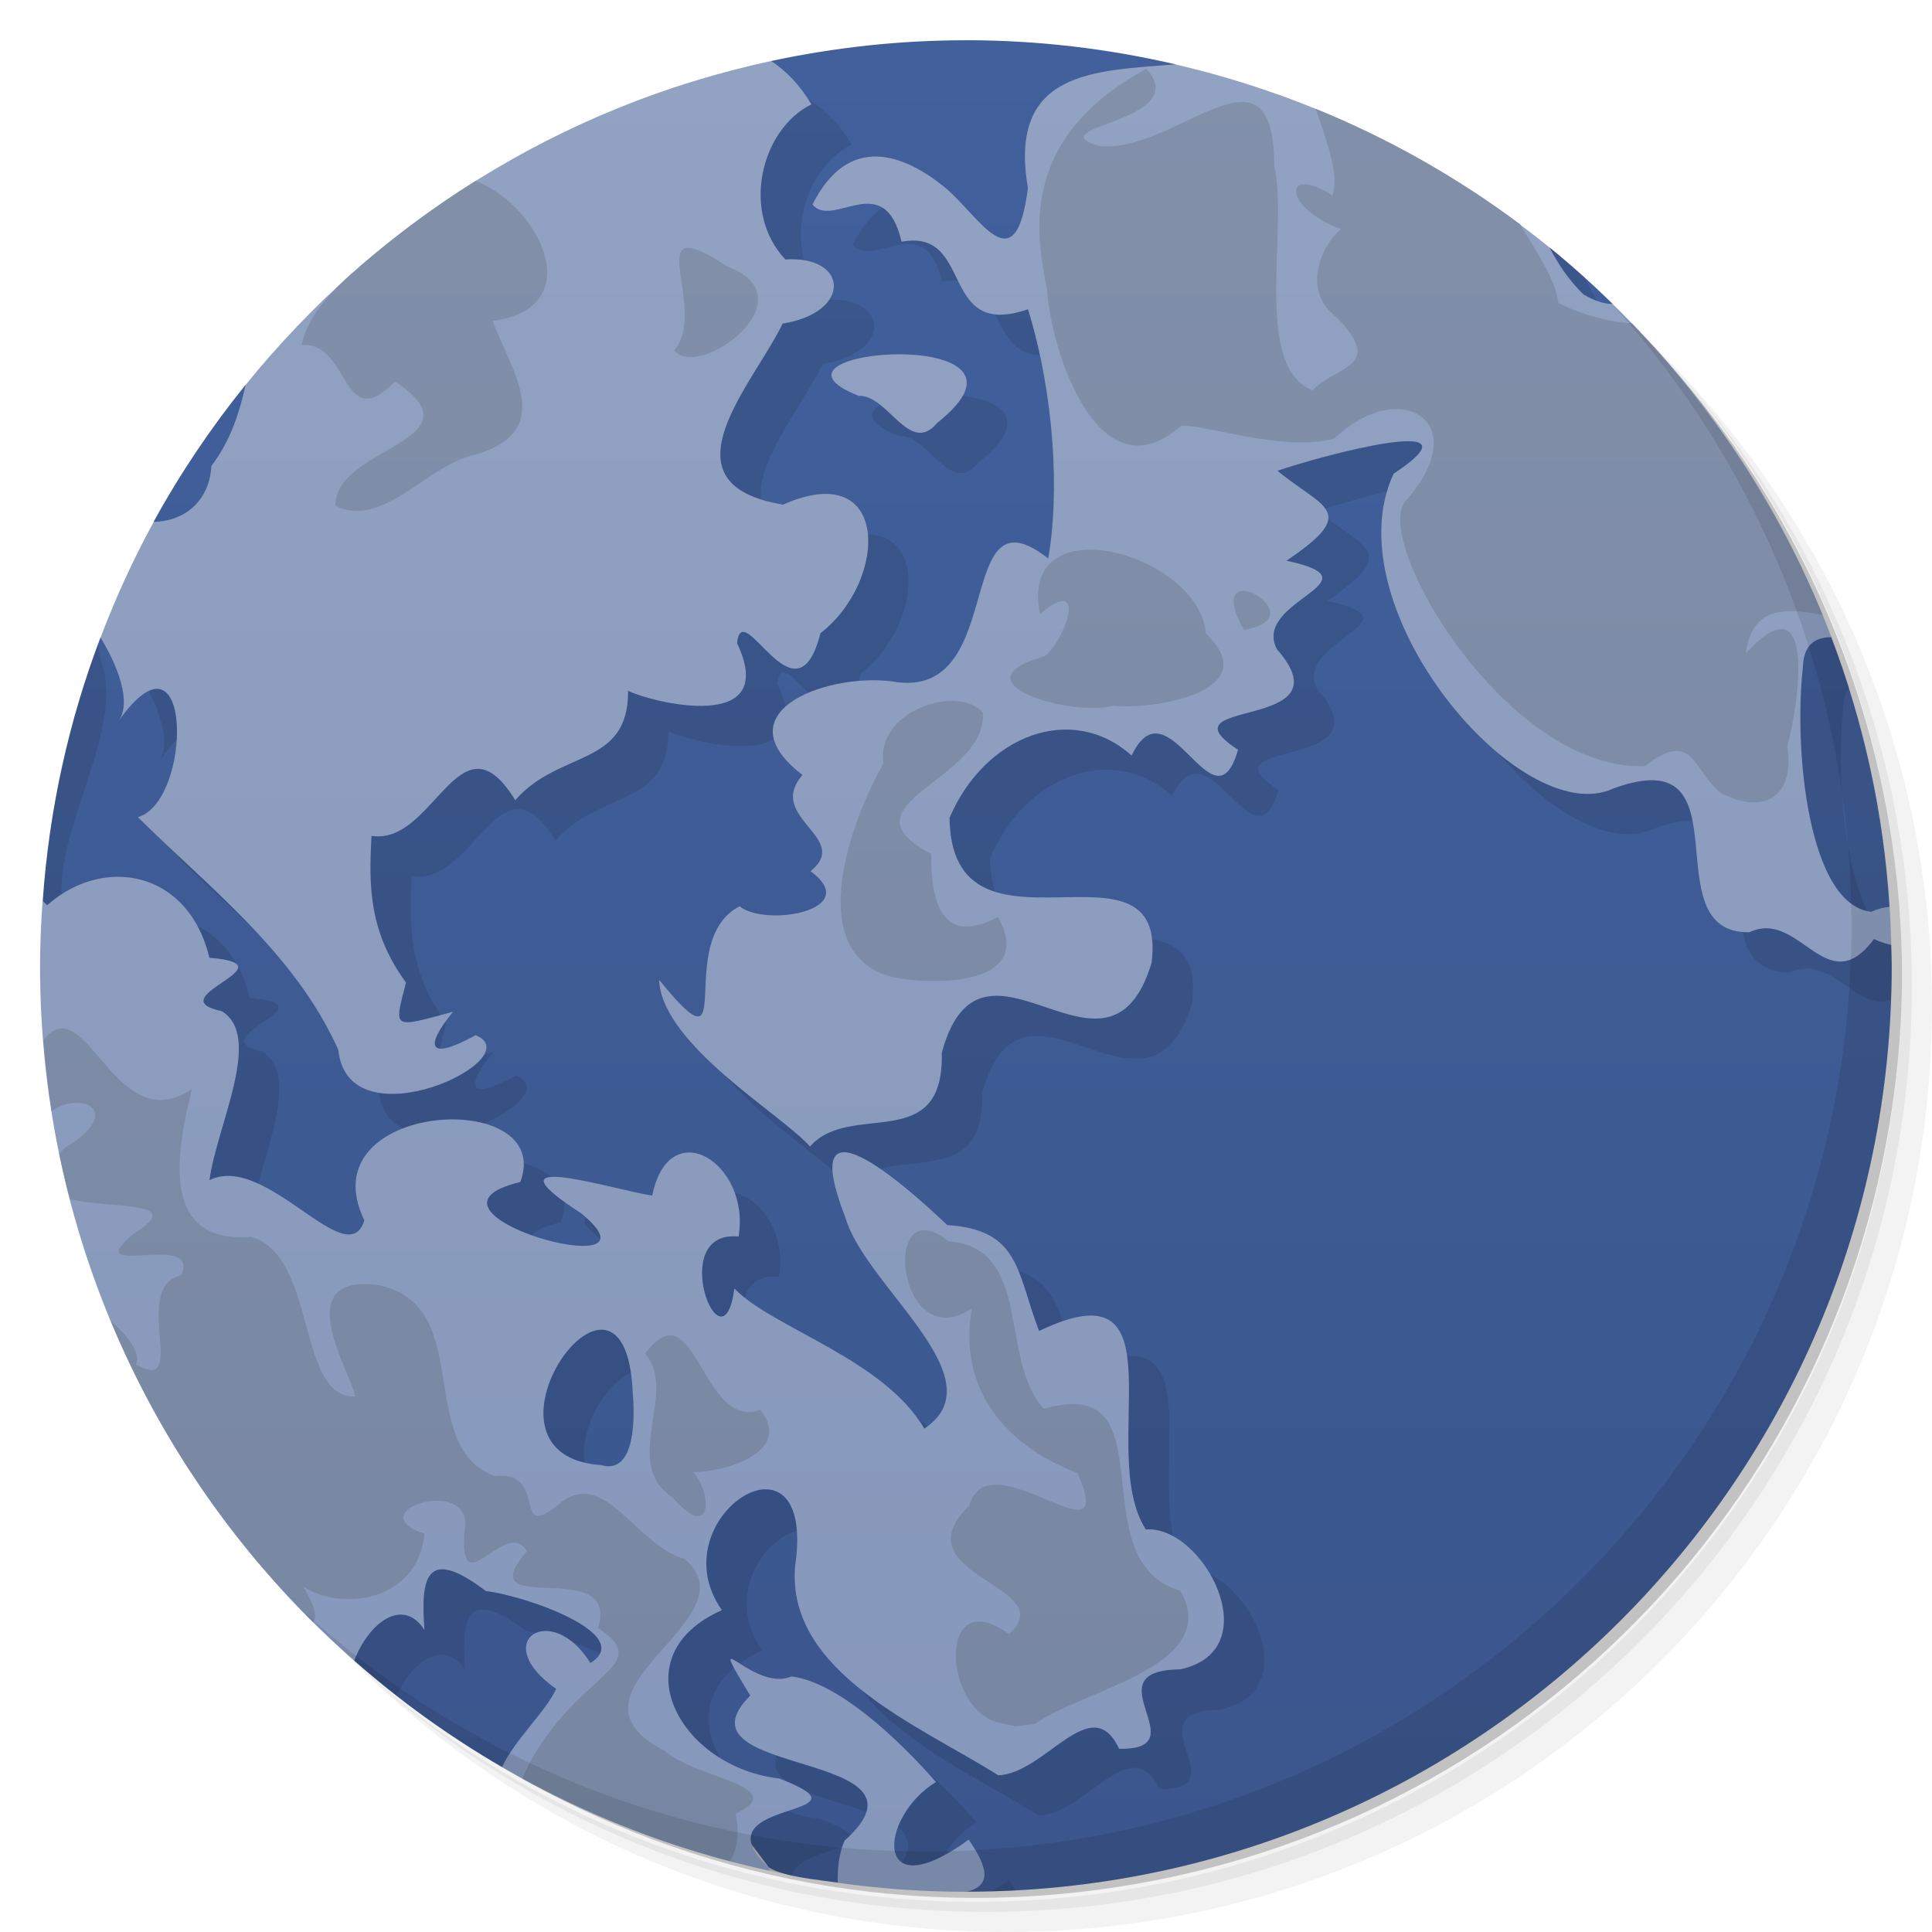
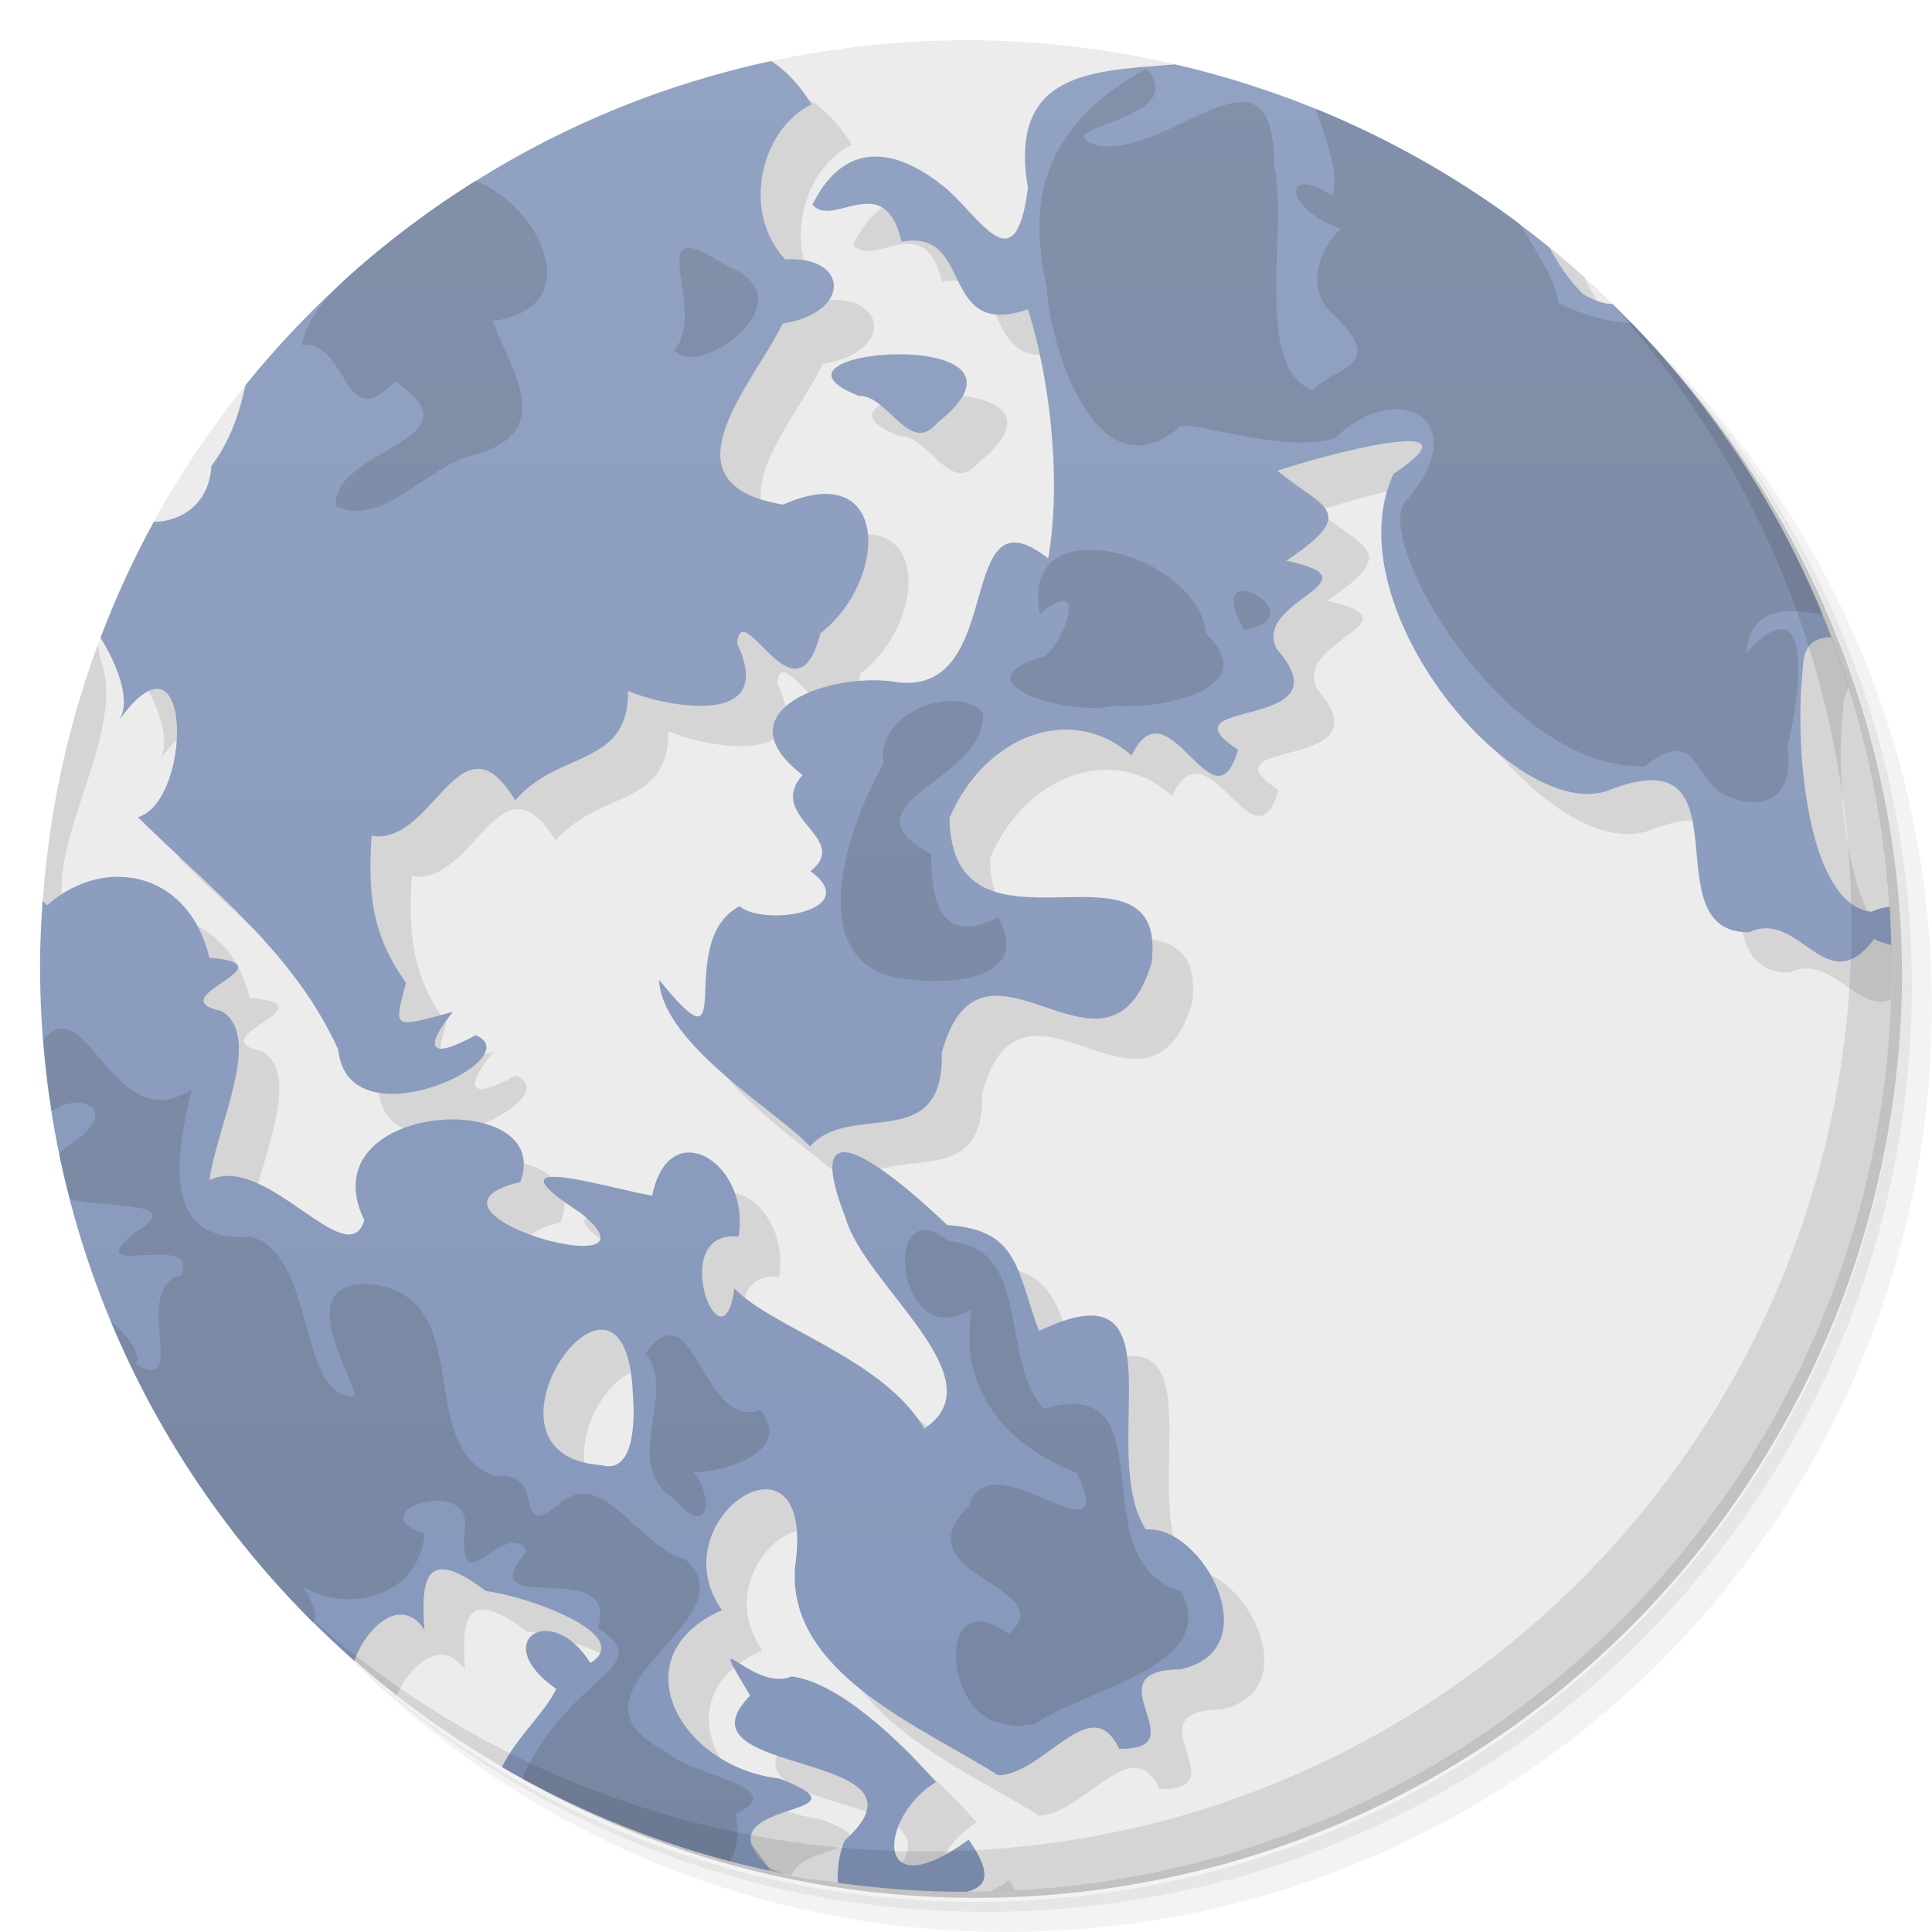
- <svg xmlns="http://www.w3.org/2000/svg" viewBox="0 0 48 48">
-   <defs>
+ <svg xmlns="http://www.w3.org/2000/svg" viewBox="0 0 48 48" version="1.1" id="svg41">
+   <defs id="defs17">
    <linearGradient id="linearGradient3764" x1="1" x2="47" gradientUnits="userSpaceOnUse" gradientTransform="matrix(0,-1,1,0,-1.5e-6,48)">
-       <stop style="stop-color:#3b568d;stop-opacity:1" />
-       <stop offset="1" style="stop-color:#41609c;stop-opacity:1" />
+       <stop style="stop-color:#3b568d;stop-opacity:1" id="stop2" />
+       <stop offset="1" style="stop-color:#41609c;stop-opacity:1" id="stop4" />
    </linearGradient>
    <linearGradient id="linearGradient4247" y1="47" x2="0" y2="1" gradientUnits="userSpaceOnUse">
-       <stop style="stop-color:#8597bb;stop-opacity:1" />
-       <stop offset="1" style="stop-color:#92a2c2;stop-opacity:1" />
+       <stop style="stop-color:#8597bb;stop-opacity:1" id="stop7" />
+       <stop offset="1" style="stop-color:#92a2c2;stop-opacity:1" id="stop9" />
    </linearGradient>
    <linearGradient id="linearGradient4255" y1="47" x2="0" y2="1" gradientUnits="userSpaceOnUse">
-       <stop style="stop-color:#7786a2;stop-opacity:1" />
-       <stop offset="1" style="stop-color:#8290aa;stop-opacity:1" />
+       <stop style="stop-color:#7786a2;stop-opacity:1" id="stop12" />
+       <stop offset="1" style="stop-color:#8290aa;stop-opacity:1" id="stop14" />
    </linearGradient>
  </defs>
-   <g>
-     <path d="m 36.31 5 c 5.859 4.062 9.688 10.831 9.688 18.5 c 0 12.426 -10.07 22.5 -22.5 22.5 c -7.669 0 -14.438 -3.828 -18.5 -9.688 c 1.037 1.822 2.306 3.499 3.781 4.969 c 4.085 3.712 9.514 5.969 15.469 5.969 c 12.703 0 23 -10.298 23 -23 c 0 -5.954 -2.256 -11.384 -5.969 -15.469 c -1.469 -1.475 -3.147 -2.744 -4.969 -3.781 z m 4.969 3.781 c 3.854 4.113 6.219 9.637 6.219 15.719 c 0 12.703 -10.297 23 -23 23 c -6.081 0 -11.606 -2.364 -15.719 -6.219 c 4.16 4.144 9.883 6.719 16.219 6.719 c 12.703 0 23 -10.298 23 -23 c 0 -6.335 -2.575 -12.06 -6.719 -16.219 z" style="opacity:0.05" />
-     <path d="m 41.28 8.781 c 3.712 4.085 5.969 9.514 5.969 15.469 c 0 12.703 -10.297 23 -23 23 c -5.954 0 -11.384 -2.256 -15.469 -5.969 c 4.113 3.854 9.637 6.219 15.719 6.219 c 12.703 0 23 -10.298 23 -23 c 0 -6.081 -2.364 -11.606 -6.219 -15.719 z" style="opacity:0.1" />
-     <path d="m 31.25 2.375 c 8.615 3.154 14.75 11.417 14.75 21.13 c 0 12.426 -10.07 22.5 -22.5 22.5 c -9.708 0 -17.971 -6.135 -21.12 -14.75 a 23 23 0 0 0 44.875 -7 a 23 23 0 0 0 -16 -21.875 z" style="opacity:0.2" />
+   <g id="g25">
+     <path d="m 36.31 5 c 5.859 4.062 9.688 10.831 9.688 18.5 c 0 12.426 -10.07 22.5 -22.5 22.5 c -7.669 0 -14.438 -3.828 -18.5 -9.688 c 1.037 1.822 2.306 3.499 3.781 4.969 c 4.085 3.712 9.514 5.969 15.469 5.969 c 12.703 0 23 -10.298 23 -23 c 0 -5.954 -2.256 -11.384 -5.969 -15.469 c -1.469 -1.475 -3.147 -2.744 -4.969 -3.781 z m 4.969 3.781 c 3.854 4.113 6.219 9.637 6.219 15.719 c 0 12.703 -10.297 23 -23 23 c -6.081 0 -11.606 -2.364 -15.719 -6.219 c 4.16 4.144 9.883 6.719 16.219 6.719 c 12.703 0 23 -10.298 23 -23 c 0 -6.335 -2.575 -12.06 -6.719 -16.219 z" style="opacity:0.05" id="path19" />
+     <path d="m 41.28 8.781 c 3.712 4.085 5.969 9.514 5.969 15.469 c 0 12.703 -10.297 23 -23 23 c -5.954 0 -11.384 -2.256 -15.469 -5.969 c 4.113 3.854 9.637 6.219 15.719 6.219 c 12.703 0 23 -10.298 23 -23 c 0 -6.081 -2.364 -11.606 -6.219 -15.719 z" style="opacity:0.1" id="path21" />
+     <path d="m 31.25 2.375 c 8.615 3.154 14.75 11.417 14.75 21.13 c 0 12.426 -10.07 22.5 -22.5 22.5 c -9.708 0 -17.971 -6.135 -21.12 -14.75 a 23 23 0 0 0 44.875 -7 a 23 23 0 0 0 -16 -21.875 z" style="opacity:0.2" id="path23" />
  </g>
-   <g>
-     <path d="m 24 1 c -1.662 0 -3.281 0.181 -4.844 0.516 -5.171 13.216 -10.115 13.493 -16.662 14.328 -0.779 2.053 -1.272 4.247 -1.432 6.533 c 3.615 9.799 12.368 16.333 18.04 24.02 0.424 0.251 1.238 0.301 1.711 0.377 c 0.988 -0.636 1.389 -0.214 3.209 0.225 12.692 -0.013 22.977 -10.305 22.977 -23 0 -0.176 -0.01 -0.349 -0.014 -0.523 -10.336 -12.446 -14.57 -16.761 -17.785 -21.879 -1.672 -0.387 -3.411 -0.598 -5.201 -0.598 m 22.986 22.477 c -0.007 -0.313 -0.018 -0.624 -0.037 -0.934 0.019 0.309 0.03 0.621 0.037 0.934 z m -8.484 -17.326 c -0.429 2.072 0.179 2.078 1.568 1.402 -0.502 -0.49 -1.024 -0.959 -1.568 -1.402 m -32.406 3.418 c -0.855 1.06 -1.621 2.196 -2.28 3.398 0.893 1.671 3.291 -3.218 2.28 -3.398 m 39.4 6.26 c -6.763 -0.711 -0.095 8.569 1.449 6.703 -0.148 -2.348 -0.649 -4.599 -1.449 -6.703 m -36.695 25.432 c 1.131 0.996 2.36 1.882 3.672 2.643 c 14.05 -13.864 -4.623 -14.749 -3.672 -2.643" style="fill:url(#linearGradient3764);fill-opacity:1" />
-     <path d="m 18.1 1.98 c -0.353 0.004 -0.716 0.048 -1.082 0.104 c -1.492 0.475 -2.915 1.1 -4.258 1.854 c 0.118 0.091 0.299 0.156 0.547 0.18 c -1.74 0.099 -2.476 1.908 -4.174 2.344 c -0.464 0.394 -0.915 0.802 -1.346 1.23 c -0.659 1.523 -0.391 3.373 -1.535 4.887 c -0.093 1.602 -2.01 1.761 -2.633 0.773 c -0.421 0.805 -0.796 1.637 -1.121 2.494 c 0.33 -0.252 2.067 2.188 1.449 3.068 c 1.849 -2.612 1.843 1.992 0.479 2.391 c 1.806 1.784 3.908 3.388 4.979 5.781 c 0.244 2.386 4.826 0.206 3.41 -0.365 c -1.187 0.655 -1.272 0.29 -0.559 -0.582 c -1.538 0.417 -1.462 0.435 -1.17 -0.725 c -0.901 -1.241 -0.932 -2.345 -0.855 -3.646 c 1.553 0.253 2.188 -3.143 3.57 -0.885 c 1.094 -1.26 2.821 -0.817 2.803 -2.719 c 0.555 0.28 3.794 1.103 2.707 -1.184 c 0.135 -1.226 1.466 2.143 2.072 -0.244 c 1.7 -1.325 1.733 -4.377 -0.928 -3.197 c -3.103 -0.512 -0.738 -2.991 -0.01 -4.498 c 1.74 -0.279 1.63 -1.699 0.066 -1.592 c -1.112 -1.188 -0.603 -3.234 0.648 -3.855 c -0.751 -1.258 -1.849 -1.625 -3.061 -1.613 z m 13.641 0.357 c -2.092 0.676 -5.842 -0.427 -5.197 3.332 c -0.312 2.461 -1.214 0.669 -2.086 -0.033 c -0.974 -0.785 -2.362 -1.356 -3.266 0.443 c 0.5 0.622 1.787 -0.918 2.213 0.926 c 1.822 -0.34 0.908 2.446 3.141 1.678 c 0.656 2.119 0.79 4.585 0.502 6.191 c -2.353 -1.848 -1.01 3.379 -3.725 3.078 c -1.637 -0.297 -4.464 0.704 -2.379 2.301 c -0.924 1.068 1.234 1.55 0.201 2.391 c 1.316 0.97 -1.119 1.397 -1.764 0.871 c -1.678 0.873 0.061 4.368 -2 1.826 c 0.063 1.617 3.079 3.367 3.75 4.143 c 0.995 -1.147 3.337 0.221 3.273 -2.33 c 1 -3.665 4.12 1.384 5.213 -2.234 c 0.432 -3.459 -4.97 0.322 -5.02 -3.602 c 0.872 -2.047 3.038 -2.88 4.523 -1.547 c 0.913 -1.912 2.042 1.962 2.645 -0.145 c -2.02 -1.315 2.79 -0.419 0.965 -2.498 c -0.634 -1.219 2.63 -1.686 0.238 -2.199 c 1.852 -1.243 0.89 -1.306 -0.223 -2.234 c 1.053 -0.366 5.244 -1.492 2.883 0.076 c -1.543 3.321 3.159 8.89 5.461 7.818 c 3.413 -1.25 0.905 3.607 3.379 3.572 c 1.028 -0.489 1.662 1.01 2.512 0.676 c 0.01 -0.279 0.021 -0.557 0.021 -0.838 c 0 -0.188 -0.009 -0.374 -0.014 -0.561 c -1.132 -0.854 -1.391 -4.051 -1.191 -5.838 c 0.005 -0.24 0.061 -0.406 0.143 -0.527 c -1.01 -3.201 -2.699 -6.099 -4.9 -8.525 c -0.194 -0.01 -0.418 -0.073 -0.699 -0.24 c -0.462 -0.459 -0.749 -0.94 -0.975 -1.422 c -2.201 -1.977 -4.785 -3.534 -7.627 -4.549 z m -8.373 7.463 c -1.252 -0.006 -2.52 0.445 -1.023 1.033 c 0.728 -0.03 1.263 1.503 1.951 0.67 c 1.561 -1.236 0.325 -1.698 -0.928 -1.703 z m -20.922 6.178 c -0.832 2.235 -1.325 4.635 -1.42 7.137 c -0.004 0.492 -0.004 0.984 -0.008 1.477 c 0.18 7.124 3.597 13.439 8.838 17.535 c 0.379 -0.858 1.185 -1.432 1.699 -0.631 c -0.101 -1.321 0.046 -2.089 1.527 -0.967 c 1.02 0.119 3.732 1.09 2.594 1.787 c -0.965 -1.565 -2.546 -0.538 -0.848 0.643 c -0.224 0.483 -0.774 1.01 -1.154 1.59 c 1.87 0.942 3.885 1.636 6 2.039 c 0.201 -0.768 2.75 -0.608 0.693 -1.402 c -2.475 -0.278 -3.994 -3.043 -1.426 -4.182 c -1.615 -2.289 2.37 -4.856 1.818 -1.084 c -0.216 2.64 3.136 3.975 5.05 5.188 c 1.178 -0.053 2.31 -2.132 3 -0.66 c 2.01 0.039 -0.752 -1.948 1.516 -1.973 c 2.227 -0.473 0.569 -3.593 -0.852 -3.475 c -1.252 -1.944 1 -6.689 -2.652 -4.932 c -0.561 -1.458 -0.469 -2.518 -2.281 -2.631 c -1.091 -1.039 -3.781 -3.395 -2.529 -0.182 c 0.493 1.707 3.813 4 1.959 5.238 c -1.024 -1.741 -3.778 -2.5 -4.719 -3.48 c -0.291 2.179 -1.712 -1.475 0.104 -1.291 c 0.303 -1.832 -1.727 -3.086 -2.146 -1.018 c -0.877 -0.124 -4.32 -1.21 -1.771 0.436 c 2.329 1.901 -4.642 -0.024 -1.506 -0.773 c 0.884 -2.366 -5.313 -2.02 -3.875 0.953 c -0.421 1.353 -2.438 -1.694 -3.848 -1 c 0.181 -1.352 1.343 -3.572 0.303 -4.199 c -1.62 -0.345 1.816 -1.151 -0.305 -1.326 c -0.513 -2.15 -2.606 -2.562 -4.03 -1.307 c -1.844 -1.426 0.881 -4.695 0.406 -6.83 c -0.113 -0.334 -0.151 -0.548 -0.143 -0.68 z m 13.518 18.06 c 0.391 0.01 0.719 0.444 0.766 1.598 c 0.043 0.514 0.087 2.02 -0.787 1.766 c -2.616 -0.179 -1.06 -3.391 0.021 -3.363 z m 3.205 8.182 c -0.055 0.013 0.067 0.231 0.477 0.908 c -2.041 2.054 4.893 1.318 2.344 3.605 c -0.023 0.051 -0.034 0.115 -0.053 0.172 c 0.43 0.038 0.863 0.064 1.299 0.078 c -0.087 -0.469 0.312 -1.275 1.025 -1.707 c -0.924 -1.057 -2.436 -2.484 -3.59 -2.623 c -0.641 0.268 -1.396 -0.458 -1.502 -0.434 z m 5.904 4.488 c -0.176 0.128 -0.31 0.192 -0.459 0.279 c 0.202 -0.005 0.405 -0.005 0.605 -0.016 c -0.052 -0.09 -0.072 -0.157 -0.146 -0.264 z" style="fill:#000;opacity:0.1;fill-opacity:1" />
-     <path d="m 19.16 1.516 c -5.238 1.123 -9.813 4.03 -13.06 8.05 -0.152 0.696 -0.374 1.383 -0.848 2.01 c -0.055 0.943 -0.746 1.383 -1.432 1.389 -0.505 0.922 -0.945 1.883 -1.322 2.877 0.436 0.712 0.776 1.605 0.449 2.07 1.849 -2.612 1.843 1.992 0.479 2.391 1.806 1.784 3.908 3.388 4.979 5.781 0.244 2.386 4.826 0.206 3.41 -0.365 -1.187 0.655 -1.272 0.29 -0.559 -0.582 -1.538 0.417 -1.462 0.435 -1.17 -0.725 -0.901 -1.241 -0.932 -2.345 -0.855 -3.646 1.553 0.253 2.188 -3.143 3.57 -0.885 1.094 -1.26 2.821 -0.817 2.803 -2.719 0.555 0.28 3.794 1.103 2.707 -1.184 0.135 -1.226 1.466 2.143 2.072 -0.244 1.7 -1.325 1.733 -4.377 -0.928 -3.197 -3.103 -0.512 -0.738 -2.991 -0.01 -4.498 1.74 -0.279 1.63 -1.699 0.066 -1.592 c -1.112 -1.188 -0.603 -3.234 0.648 -3.855 c -0.287 -0.481 -0.625 -0.829 -1 -1.078 z m 10.04 0.082 c -1.979 0.168 -4.166 0.131 -3.662 3.072 -0.312 2.461 -1.214 0.669 -2.086 -0.033 -0.974 -0.785 -2.362 -1.356 -3.266 0.443 0.5 0.622 1.787 -0.918 2.213 0.926 1.822 -0.34 0.908 2.446 3.141 1.678 0.656 2.119 0.79 4.585 0.502 6.191 -2.353 -1.848 -1.01 3.379 -3.725 3.078 -1.637 -0.297 -4.464 0.704 -2.379 2.301 -0.924 1.068 1.234 1.55 0.201 2.391 1.316 0.97 -1.119 1.397 -1.764 0.871 -1.678 0.873 0.061 4.368 -2 1.826 0.063 1.617 3.079 3.367 3.75 4.143 0.995 -1.147 3.337 0.221 3.273 -2.33 1 -3.665 4.12 1.384 5.213 -2.234 0.432 -3.459 -4.97 0.322 -5.02 -3.602 0.872 -2.047 3.038 -2.88 4.523 -1.547 0.913 -1.912 2.042 1.962 2.645 -0.145 -2.02 -1.315 2.79 -0.419 0.965 -2.498 -0.634 -1.219 2.63 -1.686 0.238 -2.199 1.852 -1.243 0.89 -1.306 -0.223 -2.234 1.053 -0.366 5.244 -1.492 2.883 0.076 -1.543 3.321 3.159 8.89 5.461 7.818 3.413 -1.25 0.905 3.607 3.379 3.572 1.25 -0.595 1.916 1.753 3.098 0.168 0.164 0.081 0.292 0.113 0.422 0.146 -0.007 -0.317 -0.017 -0.632 -0.037 -0.945 -0.138 0.013 -0.287 0.048 -0.455 0.121 -1.564 -0.169 -1.926 -4.02 -1.699 -6.05 c 0.013 -0.602 0.311 -0.763 0.705 -0.773 -1.197 -3.148 -3.064 -5.964 -5.43 -8.275 -0.2 -0.003 -0.436 -0.068 -0.732 -0.244 -0.377 -0.375 -0.629 -0.765 -0.836 -1.158 -2.669 -2.171 -5.836 -3.751 -9.301 -4.553 m -6.838 7.203 c -1.252 -0.006 -2.52 0.445 -1.023 1.033 0.728 -0.03 1.263 1.503 1.951 0.67 1.561 -1.236 0.325 -1.698 -0.928 -1.703 z m -19.422 12.982 c -0.603 -0.002 -1.231 0.234 -1.764 0.705 -0.045 -0.035 -0.076 -0.074 -0.115 -0.111 -0.037 0.537 -0.063 1.077 -0.063 1.623 c 0 6.877 3.02 13.05 7.805 17.26 0.35 -0.929 1.206 -1.605 1.746 -0.764 -0.101 -1.321 0.046 -2.089 1.527 -0.967 1.02 0.119 3.732 1.09 2.594 1.787 -0.965 -1.565 -2.546 -0.538 -0.848 0.643 -0.269 0.579 -1 1.22 -1.348 1.943 2.037 1.182 4.271 2.062 6.643 2.574 -0.007 -0.031 -0.008 -0.045 -0.016 -0.078 -1.865 -1.731 2.852 -1.213 0.264 -2.213 -2.475 -0.278 -3.994 -3.043 -1.426 -4.182 -1.615 -2.289 2.37 -4.856 1.818 -1.084 -0.216 2.64 3.136 3.975 5.05 5.188 1.178 -0.053 2.31 -2.132 3 -0.66 2.01 0.039 -0.752 -1.948 1.516 -1.973 2.227 -0.473 0.569 -3.593 -0.852 -3.475 -1.252 -1.944 1 -6.689 -2.652 -4.932 -0.561 -1.458 -0.469 -2.518 -2.281 -2.631 -1.091 -1.039 -3.781 -3.395 -2.529 -0.182 0.493 1.707 3.813 4 1.959 5.238 -1.024 -1.741 -3.778 -2.5 -4.719 -3.48 -0.291 2.179 -1.712 -1.475 0.104 -1.291 0.303 -1.832 -1.727 -3.086 -2.146 -1.018 -0.877 -0.124 -4.32 -1.21 -1.771 0.436 2.329 1.901 -4.642 -0.024 -1.506 -0.773 0.884 -2.366 -5.313 -2.02 -3.875 0.953 -0.421 1.353 -2.438 -1.694 -3.848 -1 0.181 -1.352 1.343 -3.572 0.303 -4.199 -1.62 -0.345 1.816 -1.151 -0.305 -1.326 -0.32 -1.344 -1.259 -2.01 -2.264 -2.01 z m 12.02 11.252 c 0.391 0.01 0.719 0.444 0.766 1.598 0.043 0.514 0.087 2.02 -0.787 1.766 -2.616 -0.179 -1.06 -3.391 0.021 -3.363 z m 3.205 8.182 c -0.055 0.013 0.067 0.231 0.477 0.908 -2.041 2.054 4.893 1.318 2.344 3.605 -0.129 0.292 -0.182 0.675 -0.17 1.045 c 1.042 0.144 2.104 0.225 3.186 0.225 l 0.021 0 c 0.455 -0.121 0.679 -0.391 0.047 -1.295 -2.41 1.756 -2.228 -0.573 -0.813 -1.432 -0.924 -1.057 -2.436 -2.484 -3.59 -2.623 -0.641 0.268 -1.396 -0.458 -1.502 -0.434 z" style="fill:url(#linearGradient4247);fill-opacity:1" />
-     <path d="m 28.484 1.709 c -3.138 1.706 -2.767 4.048 -2.471 5.479 c 0.086 1.485 1.269 5.198 3.324 3.398 c 0.531 -0.076 2.556 0.668 3.826 0.305 c 1.589 -1.538 3.483 -0.447 1.799 1.512 c -0.986 0.857 2.41 6.751 5.902 6.631 c 1.239 -0.96 1.197 0.158 1.906 0.676 c 1.074 0.547 1.826 0.073 1.635 -1.168 c 0.297 -1.087 0.73 -4.214 -1.031 -2.311 c 0.151 -1.161 0.975 -1.135 1.91 -0.951 c -1.114 -2.715 -2.732 -5.168 -4.738 -7.246 c -0.607 -0.038 -1.251 -0.219 -1.828 -0.508 c -0.051 -0.537 -0.514 -1.223 -0.955 -1.955 c -0.001 -0.001 -0.001 -0.001 -0.002 -0.002 c -1.552 -1.16 -3.257 -2.124 -5.076 -2.867 c 0.295 0.833 0.594 1.671 0.418 2.152 c -1.224 -0.787 -1.261 0.301 0.225 0.842 c -0.316 0.18 -1.13 1.434 -0.1 2.207 c 1.174 1.226 -0.008 1.169 -0.617 1.793 c -1.499 -0.595 -0.594 -3.984 -0.953 -5.59 c -0.011 -3.353 -2.464 -0.261 -4.354 -0.48 c -1.577 -0.478 2.368 -0.595 1.18 -1.916 z m -16.668 2.785 c -1.147 0.718 -2.227 1.531 -3.227 2.434 c -0.472 0.457 -0.926 0.929 -1.1 1.641 c 1.215 -0.092 0.991 2.279 2.326 0.91 c 2.227 1.478 -1.537 1.625 -1.479 3.092 c 1.16 0.562 2.27 -0.98 3.383 -1.252 c 2.169 -0.564 0.962 -2.132 0.523 -3.346 c 2.403 -0.322 1.181 -2.858 -0.428 -3.479 z m 5.215 1.672 c -0.481 0.13 0.379 1.757 -0.277 2.539 c 0.619 0.761 3.403 -1.308 1.313 -2.084 c -0.565 -0.376 -0.875 -0.498 -1.035 -0.455 z m 10.201 7.496 c -0.91 -0.057 -1.638 0.383 -1.395 1.594 c 1.204 -1.01 0.64 0.627 0.123 1.045 c -2.303 0.64 0.649 1.525 1.705 1.23 c 0.873 0.118 3.833 -0.32 2.297 -1.789 c -0.089 -1.117 -1.56 -2.01 -2.73 -2.08 z m 3.688 1.021 c -0.269 -0.021 -0.435 0.212 -0.018 0.965 c 1.202 -0.194 0.466 -0.931 0.018 -0.965 z m -7.158 2.734 c -0.823 -0.057 -1.967 0.558 -1.811 1.551 c -0.788 1.361 -1.961 4.545 0.043 5.252 c 0.707 0.249 3.839 0.432 2.801 -1.439 c -1.268 0.677 -1.678 -0.154 -1.656 -1.564 c -2.37 -1.242 1.401 -1.83 1.279 -3.508 c -0.143 -0.179 -0.382 -0.272 -0.656 -0.291 z m -22.281 8.141 c -0.124 0.02 -0.251 0.101 -0.383 0.26 c -0.007 0 -0.013 0.002 -0.02 0.002 c 0.047 0.603 0.114 1.2 0.207 1.789 c 0.766 -0.542 1.819 0.024 0.324 0.91 c -0.058 0.056 -0.088 0.101 -0.135 0.152 c 0.078 0.377 0.168 0.751 0.264 1.121 c 1.048 0.249 2.924 0.03 1.596 0.848 c -1.435 1.193 1.67 -0.084 1.17 1.041 c -1.284 0.301 0.233 2.99 -1.131 2.217 c 0.145 -0.245 -0.175 -0.696 -0.615 -1.07 c 1.172 2.818 2.888 5.353 5.02 7.473 c 0.107 -0.117 0.058 -0.383 -0.25 -0.891 c 0.927 0.629 2.846 0.402 3.02 -1.303 c -1.682 -0.567 1.236 -1.468 0.996 -0.105 c -0.165 1.963 1.01 -0.343 1.549 0.535 c -1.494 1.736 2.326 0.068 1.766 1.908 c 1.432 0.967 -0.484 1.073 -1.721 3.395 c -0.067 0.127 -0.116 0.241 -0.154 0.352 c 1.609 0.88 3.334 1.571 5.146 2.049 c 0.186 -0.282 0.247 -0.653 0.146 -1.178 c 1.414 -0.68 -1.013 -0.888 -1.742 -1.553 c -2.954 -1.501 2.243 -3.263 0.48 -4.775 c -1.204 -0.346 -1.943 -2.188 -3.03 -1.445 c -1.347 1.154 -0.298 -0.778 -1.688 -0.615 c -2.025 -0.738 -0.442 -4.325 -2.953 -4.756 c -2.19 -0.246 -0.593 2.244 -0.516 2.777 c -1.466 0.063 -0.938 -3.492 -2.588 -3.967 c -2.236 0.174 -1.885 -2 -1.471 -3.67 c -1.679 1.125 -2.42 -1.642 -3.287 -1.5 z m 21.539 5.01 c -1.035 -0.116 -0.515 3.02 1.127 1.943 c -0.358 1.953 0.803 3.399 2.619 4.084 c 1.07 2.409 -2.204 -0.91 -2.686 0.813 c -1.786 1.744 2.338 1.979 0.99 3.191 c -1.784 -1.294 -1.643 1.832 -0.289 2.191 l 0.447 0.1 l 0.48 -0.057 c 1.209 -0.865 4.672 -1.433 3.619 -3.313 c -2.553 -0.72 -0.215 -5.446 -3.396 -4.516 c -1.136 -1.274 -0.252 -3.988 -2.371 -4.168 c -0.213 -0.171 -0.393 -0.253 -0.541 -0.27 z m -6.385 2.609 c -0.172 0.006 -0.369 0.137 -0.604 0.453 c 0.834 0.978 -0.629 2.72 0.689 3.584 c 0.969 1.118 0.988 -0.11 0.502 -0.643 c 0.631 0.028 2.536 -0.454 1.668 -1.539 c -1.196 0.419 -1.509 -1.883 -2.256 -1.855 z" style="fill:url(#linearGradient4255);fill-opacity:1" />
+   <g id="g35">
+     <path d="m 24 1 c -1.662 0 -3.281 0.181 -4.844 0.516 -5.171 13.216 -10.115 13.493 -16.662 14.328 -0.779 2.053 -1.272 4.247 -1.432 6.533 c 3.615 9.799 12.368 16.333 18.04 24.02 0.424 0.251 1.238 0.301 1.711 0.377 c 0.988 -0.636 1.389 -0.214 3.209 0.225 12.692 -0.013 22.977 -10.305 22.977 -23 0 -0.176 -0.01 -0.349 -0.014 -0.523 -10.336 -12.446 -14.57 -16.761 -17.785 -21.879 -1.672 -0.387 -3.411 -0.598 -5.201 -0.598 m 22.986 22.477 c -0.007 -0.313 -0.018 -0.624 -0.037 -0.934 0.019 0.309 0.03 0.621 0.037 0.934 z m -8.484 -17.326 c -0.429 2.072 0.179 2.078 1.568 1.402 -0.502 -0.49 -1.024 -0.959 -1.568 -1.402 m -32.406 3.418 c -0.855 1.06 -1.621 2.196 -2.28 3.398 0.893 1.671 3.291 -3.218 2.28 -3.398 m 39.4 6.26 c -6.763 -0.711 -0.095 8.569 1.449 6.703 -0.148 -2.348 -0.649 -4.599 -1.449 -6.703 m -36.695 25.432 c 1.131 0.996 2.36 1.882 3.672 2.643 c 14.05 -13.864 -4.623 -14.749 -3.672 -2.643" style="fill:#ececec;fill-opacity:1" id="path27" />
+     <path d="m 18.1 1.98 c -0.353 0.004 -0.716 0.048 -1.082 0.104 c -1.492 0.475 -2.915 1.1 -4.258 1.854 c 0.118 0.091 0.299 0.156 0.547 0.18 c -1.74 0.099 -2.476 1.908 -4.174 2.344 c -0.464 0.394 -0.915 0.802 -1.346 1.23 c -0.659 1.523 -0.391 3.373 -1.535 4.887 c -0.093 1.602 -2.01 1.761 -2.633 0.773 c -0.421 0.805 -0.796 1.637 -1.121 2.494 c 0.33 -0.252 2.067 2.188 1.449 3.068 c 1.849 -2.612 1.843 1.992 0.479 2.391 c 1.806 1.784 3.908 3.388 4.979 5.781 c 0.244 2.386 4.826 0.206 3.41 -0.365 c -1.187 0.655 -1.272 0.29 -0.559 -0.582 c -1.538 0.417 -1.462 0.435 -1.17 -0.725 c -0.901 -1.241 -0.932 -2.345 -0.855 -3.646 c 1.553 0.253 2.188 -3.143 3.57 -0.885 c 1.094 -1.26 2.821 -0.817 2.803 -2.719 c 0.555 0.28 3.794 1.103 2.707 -1.184 c 0.135 -1.226 1.466 2.143 2.072 -0.244 c 1.7 -1.325 1.733 -4.377 -0.928 -3.197 c -3.103 -0.512 -0.738 -2.991 -0.01 -4.498 c 1.74 -0.279 1.63 -1.699 0.066 -1.592 c -1.112 -1.188 -0.603 -3.234 0.648 -3.855 c -0.751 -1.258 -1.849 -1.625 -3.061 -1.613 z m 13.641 0.357 c -2.092 0.676 -5.842 -0.427 -5.197 3.332 c -0.312 2.461 -1.214 0.669 -2.086 -0.033 c -0.974 -0.785 -2.362 -1.356 -3.266 0.443 c 0.5 0.622 1.787 -0.918 2.213 0.926 c 1.822 -0.34 0.908 2.446 3.141 1.678 c 0.656 2.119 0.79 4.585 0.502 6.191 c -2.353 -1.848 -1.01 3.379 -3.725 3.078 c -1.637 -0.297 -4.464 0.704 -2.379 2.301 c -0.924 1.068 1.234 1.55 0.201 2.391 c 1.316 0.97 -1.119 1.397 -1.764 0.871 c -1.678 0.873 0.061 4.368 -2 1.826 c 0.063 1.617 3.079 3.367 3.75 4.143 c 0.995 -1.147 3.337 0.221 3.273 -2.33 c 1 -3.665 4.12 1.384 5.213 -2.234 c 0.432 -3.459 -4.97 0.322 -5.02 -3.602 c 0.872 -2.047 3.038 -2.88 4.523 -1.547 c 0.913 -1.912 2.042 1.962 2.645 -0.145 c -2.02 -1.315 2.79 -0.419 0.965 -2.498 c -0.634 -1.219 2.63 -1.686 0.238 -2.199 c 1.852 -1.243 0.89 -1.306 -0.223 -2.234 c 1.053 -0.366 5.244 -1.492 2.883 0.076 c -1.543 3.321 3.159 8.89 5.461 7.818 c 3.413 -1.25 0.905 3.607 3.379 3.572 c 1.028 -0.489 1.662 1.01 2.512 0.676 c 0.01 -0.279 0.021 -0.557 0.021 -0.838 c 0 -0.188 -0.009 -0.374 -0.014 -0.561 c -1.132 -0.854 -1.391 -4.051 -1.191 -5.838 c 0.005 -0.24 0.061 -0.406 0.143 -0.527 c -1.01 -3.201 -2.699 -6.099 -4.9 -8.525 c -0.194 -0.01 -0.418 -0.073 -0.699 -0.24 c -0.462 -0.459 -0.749 -0.94 -0.975 -1.422 c -2.201 -1.977 -4.785 -3.534 -7.627 -4.549 z m -8.373 7.463 c -1.252 -0.006 -2.52 0.445 -1.023 1.033 c 0.728 -0.03 1.263 1.503 1.951 0.67 c 1.561 -1.236 0.325 -1.698 -0.928 -1.703 z m -20.922 6.178 c -0.832 2.235 -1.325 4.635 -1.42 7.137 c -0.004 0.492 -0.004 0.984 -0.008 1.477 c 0.18 7.124 3.597 13.439 8.838 17.535 c 0.379 -0.858 1.185 -1.432 1.699 -0.631 c -0.101 -1.321 0.046 -2.089 1.527 -0.967 c 1.02 0.119 3.732 1.09 2.594 1.787 c -0.965 -1.565 -2.546 -0.538 -0.848 0.643 c -0.224 0.483 -0.774 1.01 -1.154 1.59 c 1.87 0.942 3.885 1.636 6 2.039 c 0.201 -0.768 2.75 -0.608 0.693 -1.402 c -2.475 -0.278 -3.994 -3.043 -1.426 -4.182 c -1.615 -2.289 2.37 -4.856 1.818 -1.084 c -0.216 2.64 3.136 3.975 5.05 5.188 c 1.178 -0.053 2.31 -2.132 3 -0.66 c 2.01 0.039 -0.752 -1.948 1.516 -1.973 c 2.227 -0.473 0.569 -3.593 -0.852 -3.475 c -1.252 -1.944 1 -6.689 -2.652 -4.932 c -0.561 -1.458 -0.469 -2.518 -2.281 -2.631 c -1.091 -1.039 -3.781 -3.395 -2.529 -0.182 c 0.493 1.707 3.813 4 1.959 5.238 c -1.024 -1.741 -3.778 -2.5 -4.719 -3.48 c -0.291 2.179 -1.712 -1.475 0.104 -1.291 c 0.303 -1.832 -1.727 -3.086 -2.146 -1.018 c -0.877 -0.124 -4.32 -1.21 -1.771 0.436 c 2.329 1.901 -4.642 -0.024 -1.506 -0.773 c 0.884 -2.366 -5.313 -2.02 -3.875 0.953 c -0.421 1.353 -2.438 -1.694 -3.848 -1 c 0.181 -1.352 1.343 -3.572 0.303 -4.199 c -1.62 -0.345 1.816 -1.151 -0.305 -1.326 c -0.513 -2.15 -2.606 -2.562 -4.03 -1.307 c -1.844 -1.426 0.881 -4.695 0.406 -6.83 c -0.113 -0.334 -0.151 -0.548 -0.143 -0.68 z m 13.518 18.06 c 0.391 0.01 0.719 0.444 0.766 1.598 c 0.043 0.514 0.087 2.02 -0.787 1.766 c -2.616 -0.179 -1.06 -3.391 0.021 -3.363 z m 3.205 8.182 c -0.055 0.013 0.067 0.231 0.477 0.908 c -2.041 2.054 4.893 1.318 2.344 3.605 c -0.023 0.051 -0.034 0.115 -0.053 0.172 c 0.43 0.038 0.863 0.064 1.299 0.078 c -0.087 -0.469 0.312 -1.275 1.025 -1.707 c -0.924 -1.057 -2.436 -2.484 -3.59 -2.623 c -0.641 0.268 -1.396 -0.458 -1.502 -0.434 z m 5.904 4.488 c -0.176 0.128 -0.31 0.192 -0.459 0.279 c 0.202 -0.005 0.405 -0.005 0.605 -0.016 c -0.052 -0.09 -0.072 -0.157 -0.146 -0.264 z" style="fill:#000;opacity:0.1;fill-opacity:1" id="path29" />
+     <path d="m 19.16 1.516 c -5.238 1.123 -9.813 4.03 -13.06 8.05 -0.152 0.696 -0.374 1.383 -0.848 2.01 c -0.055 0.943 -0.746 1.383 -1.432 1.389 -0.505 0.922 -0.945 1.883 -1.322 2.877 0.436 0.712 0.776 1.605 0.449 2.07 1.849 -2.612 1.843 1.992 0.479 2.391 1.806 1.784 3.908 3.388 4.979 5.781 0.244 2.386 4.826 0.206 3.41 -0.365 -1.187 0.655 -1.272 0.29 -0.559 -0.582 -1.538 0.417 -1.462 0.435 -1.17 -0.725 -0.901 -1.241 -0.932 -2.345 -0.855 -3.646 1.553 0.253 2.188 -3.143 3.57 -0.885 1.094 -1.26 2.821 -0.817 2.803 -2.719 0.555 0.28 3.794 1.103 2.707 -1.184 0.135 -1.226 1.466 2.143 2.072 -0.244 1.7 -1.325 1.733 -4.377 -0.928 -3.197 -3.103 -0.512 -0.738 -2.991 -0.01 -4.498 1.74 -0.279 1.63 -1.699 0.066 -1.592 c -1.112 -1.188 -0.603 -3.234 0.648 -3.855 c -0.287 -0.481 -0.625 -0.829 -1 -1.078 z m 10.04 0.082 c -1.979 0.168 -4.166 0.131 -3.662 3.072 -0.312 2.461 -1.214 0.669 -2.086 -0.033 -0.974 -0.785 -2.362 -1.356 -3.266 0.443 0.5 0.622 1.787 -0.918 2.213 0.926 1.822 -0.34 0.908 2.446 3.141 1.678 0.656 2.119 0.79 4.585 0.502 6.191 -2.353 -1.848 -1.01 3.379 -3.725 3.078 -1.637 -0.297 -4.464 0.704 -2.379 2.301 -0.924 1.068 1.234 1.55 0.201 2.391 1.316 0.97 -1.119 1.397 -1.764 0.871 -1.678 0.873 0.061 4.368 -2 1.826 0.063 1.617 3.079 3.367 3.75 4.143 0.995 -1.147 3.337 0.221 3.273 -2.33 1 -3.665 4.12 1.384 5.213 -2.234 0.432 -3.459 -4.97 0.322 -5.02 -3.602 0.872 -2.047 3.038 -2.88 4.523 -1.547 0.913 -1.912 2.042 1.962 2.645 -0.145 -2.02 -1.315 2.79 -0.419 0.965 -2.498 -0.634 -1.219 2.63 -1.686 0.238 -2.199 1.852 -1.243 0.89 -1.306 -0.223 -2.234 1.053 -0.366 5.244 -1.492 2.883 0.076 -1.543 3.321 3.159 8.89 5.461 7.818 3.413 -1.25 0.905 3.607 3.379 3.572 1.25 -0.595 1.916 1.753 3.098 0.168 0.164 0.081 0.292 0.113 0.422 0.146 -0.007 -0.317 -0.017 -0.632 -0.037 -0.945 -0.138 0.013 -0.287 0.048 -0.455 0.121 -1.564 -0.169 -1.926 -4.02 -1.699 -6.05 c 0.013 -0.602 0.311 -0.763 0.705 -0.773 -1.197 -3.148 -3.064 -5.964 -5.43 -8.275 -0.2 -0.003 -0.436 -0.068 -0.732 -0.244 -0.377 -0.375 -0.629 -0.765 -0.836 -1.158 -2.669 -2.171 -5.836 -3.751 -9.301 -4.553 m -6.838 7.203 c -1.252 -0.006 -2.52 0.445 -1.023 1.033 0.728 -0.03 1.263 1.503 1.951 0.67 1.561 -1.236 0.325 -1.698 -0.928 -1.703 z m -19.422 12.982 c -0.603 -0.002 -1.231 0.234 -1.764 0.705 -0.045 -0.035 -0.076 -0.074 -0.115 -0.111 -0.037 0.537 -0.063 1.077 -0.063 1.623 c 0 6.877 3.02 13.05 7.805 17.26 0.35 -0.929 1.206 -1.605 1.746 -0.764 -0.101 -1.321 0.046 -2.089 1.527 -0.967 1.02 0.119 3.732 1.09 2.594 1.787 -0.965 -1.565 -2.546 -0.538 -0.848 0.643 -0.269 0.579 -1 1.22 -1.348 1.943 2.037 1.182 4.271 2.062 6.643 2.574 -0.007 -0.031 -0.008 -0.045 -0.016 -0.078 -1.865 -1.731 2.852 -1.213 0.264 -2.213 -2.475 -0.278 -3.994 -3.043 -1.426 -4.182 -1.615 -2.289 2.37 -4.856 1.818 -1.084 -0.216 2.64 3.136 3.975 5.05 5.188 1.178 -0.053 2.31 -2.132 3 -0.66 2.01 0.039 -0.752 -1.948 1.516 -1.973 2.227 -0.473 0.569 -3.593 -0.852 -3.475 -1.252 -1.944 1 -6.689 -2.652 -4.932 -0.561 -1.458 -0.469 -2.518 -2.281 -2.631 -1.091 -1.039 -3.781 -3.395 -2.529 -0.182 0.493 1.707 3.813 4 1.959 5.238 -1.024 -1.741 -3.778 -2.5 -4.719 -3.48 -0.291 2.179 -1.712 -1.475 0.104 -1.291 0.303 -1.832 -1.727 -3.086 -2.146 -1.018 -0.877 -0.124 -4.32 -1.21 -1.771 0.436 2.329 1.901 -4.642 -0.024 -1.506 -0.773 0.884 -2.366 -5.313 -2.02 -3.875 0.953 -0.421 1.353 -2.438 -1.694 -3.848 -1 0.181 -1.352 1.343 -3.572 0.303 -4.199 -1.62 -0.345 1.816 -1.151 -0.305 -1.326 -0.32 -1.344 -1.259 -2.01 -2.264 -2.01 z m 12.02 11.252 c 0.391 0.01 0.719 0.444 0.766 1.598 0.043 0.514 0.087 2.02 -0.787 1.766 -2.616 -0.179 -1.06 -3.391 0.021 -3.363 z m 3.205 8.182 c -0.055 0.013 0.067 0.231 0.477 0.908 -2.041 2.054 4.893 1.318 2.344 3.605 -0.129 0.292 -0.182 0.675 -0.17 1.045 c 1.042 0.144 2.104 0.225 3.186 0.225 l 0.021 0 c 0.455 -0.121 0.679 -0.391 0.047 -1.295 -2.41 1.756 -2.228 -0.573 -0.813 -1.432 -0.924 -1.057 -2.436 -2.484 -3.59 -2.623 -0.641 0.268 -1.396 -0.458 -1.502 -0.434 z" style="fill:url(#linearGradient4247);fill-opacity:1" id="path31" />
+     <path d="m 28.484 1.709 c -3.138 1.706 -2.767 4.048 -2.471 5.479 c 0.086 1.485 1.269 5.198 3.324 3.398 c 0.531 -0.076 2.556 0.668 3.826 0.305 c 1.589 -1.538 3.483 -0.447 1.799 1.512 c -0.986 0.857 2.41 6.751 5.902 6.631 c 1.239 -0.96 1.197 0.158 1.906 0.676 c 1.074 0.547 1.826 0.073 1.635 -1.168 c 0.297 -1.087 0.73 -4.214 -1.031 -2.311 c 0.151 -1.161 0.975 -1.135 1.91 -0.951 c -1.114 -2.715 -2.732 -5.168 -4.738 -7.246 c -0.607 -0.038 -1.251 -0.219 -1.828 -0.508 c -0.051 -0.537 -0.514 -1.223 -0.955 -1.955 c -0.001 -0.001 -0.001 -0.001 -0.002 -0.002 c -1.552 -1.16 -3.257 -2.124 -5.076 -2.867 c 0.295 0.833 0.594 1.671 0.418 2.152 c -1.224 -0.787 -1.261 0.301 0.225 0.842 c -0.316 0.18 -1.13 1.434 -0.1 2.207 c 1.174 1.226 -0.008 1.169 -0.617 1.793 c -1.499 -0.595 -0.594 -3.984 -0.953 -5.59 c -0.011 -3.353 -2.464 -0.261 -4.354 -0.48 c -1.577 -0.478 2.368 -0.595 1.18 -1.916 z m -16.668 2.785 c -1.147 0.718 -2.227 1.531 -3.227 2.434 c -0.472 0.457 -0.926 0.929 -1.1 1.641 c 1.215 -0.092 0.991 2.279 2.326 0.91 c 2.227 1.478 -1.537 1.625 -1.479 3.092 c 1.16 0.562 2.27 -0.98 3.383 -1.252 c 2.169 -0.564 0.962 -2.132 0.523 -3.346 c 2.403 -0.322 1.181 -2.858 -0.428 -3.479 z m 5.215 1.672 c -0.481 0.13 0.379 1.757 -0.277 2.539 c 0.619 0.761 3.403 -1.308 1.313 -2.084 c -0.565 -0.376 -0.875 -0.498 -1.035 -0.455 z m 10.201 7.496 c -0.91 -0.057 -1.638 0.383 -1.395 1.594 c 1.204 -1.01 0.64 0.627 0.123 1.045 c -2.303 0.64 0.649 1.525 1.705 1.23 c 0.873 0.118 3.833 -0.32 2.297 -1.789 c -0.089 -1.117 -1.56 -2.01 -2.73 -2.08 z m 3.688 1.021 c -0.269 -0.021 -0.435 0.212 -0.018 0.965 c 1.202 -0.194 0.466 -0.931 0.018 -0.965 z m -7.158 2.734 c -0.823 -0.057 -1.967 0.558 -1.811 1.551 c -0.788 1.361 -1.961 4.545 0.043 5.252 c 0.707 0.249 3.839 0.432 2.801 -1.439 c -1.268 0.677 -1.678 -0.154 -1.656 -1.564 c -2.37 -1.242 1.401 -1.83 1.279 -3.508 c -0.143 -0.179 -0.382 -0.272 -0.656 -0.291 z m -22.281 8.141 c -0.124 0.02 -0.251 0.101 -0.383 0.26 c -0.007 0 -0.013 0.002 -0.02 0.002 c 0.047 0.603 0.114 1.2 0.207 1.789 c 0.766 -0.542 1.819 0.024 0.324 0.91 c -0.058 0.056 -0.088 0.101 -0.135 0.152 c 0.078 0.377 0.168 0.751 0.264 1.121 c 1.048 0.249 2.924 0.03 1.596 0.848 c -1.435 1.193 1.67 -0.084 1.17 1.041 c -1.284 0.301 0.233 2.99 -1.131 2.217 c 0.145 -0.245 -0.175 -0.696 -0.615 -1.07 c 1.172 2.818 2.888 5.353 5.02 7.473 c 0.107 -0.117 0.058 -0.383 -0.25 -0.891 c 0.927 0.629 2.846 0.402 3.02 -1.303 c -1.682 -0.567 1.236 -1.468 0.996 -0.105 c -0.165 1.963 1.01 -0.343 1.549 0.535 c -1.494 1.736 2.326 0.068 1.766 1.908 c 1.432 0.967 -0.484 1.073 -1.721 3.395 c -0.067 0.127 -0.116 0.241 -0.154 0.352 c 1.609 0.88 3.334 1.571 5.146 2.049 c 0.186 -0.282 0.247 -0.653 0.146 -1.178 c 1.414 -0.68 -1.013 -0.888 -1.742 -1.553 c -2.954 -1.501 2.243 -3.263 0.48 -4.775 c -1.204 -0.346 -1.943 -2.188 -3.03 -1.445 c -1.347 1.154 -0.298 -0.778 -1.688 -0.615 c -2.025 -0.738 -0.442 -4.325 -2.953 -4.756 c -2.19 -0.246 -0.593 2.244 -0.516 2.777 c -1.466 0.063 -0.938 -3.492 -2.588 -3.967 c -2.236 0.174 -1.885 -2 -1.471 -3.67 c -1.679 1.125 -2.42 -1.642 -3.287 -1.5 z m 21.539 5.01 c -1.035 -0.116 -0.515 3.02 1.127 1.943 c -0.358 1.953 0.803 3.399 2.619 4.084 c 1.07 2.409 -2.204 -0.91 -2.686 0.813 c -1.786 1.744 2.338 1.979 0.99 3.191 c -1.784 -1.294 -1.643 1.832 -0.289 2.191 l 0.447 0.1 l 0.48 -0.057 c 1.209 -0.865 4.672 -1.433 3.619 -3.313 c -2.553 -0.72 -0.215 -5.446 -3.396 -4.516 c -1.136 -1.274 -0.252 -3.988 -2.371 -4.168 c -0.213 -0.171 -0.393 -0.253 -0.541 -0.27 z m -6.385 2.609 c -0.172 0.006 -0.369 0.137 -0.604 0.453 c 0.834 0.978 -0.629 2.72 0.689 3.584 c 0.969 1.118 0.988 -0.11 0.502 -0.643 c 0.631 0.028 2.536 -0.454 1.668 -1.539 c -1.196 0.419 -1.509 -1.883 -2.256 -1.855 z" style="fill:url(#linearGradient4255);fill-opacity:1" id="path33" />
  </g>
-   <g>
-     <path d="m 40.03 7.531 c 3.712 4.084 5.969 9.514 5.969 15.469 0 12.703 -10.297 23 -23 23 c -5.954 0 -11.384 -2.256 -15.469 -5.969 4.178 4.291 10.01 6.969 16.469 6.969 c 12.703 0 23 -10.298 23 -23 0 -6.462 -2.677 -12.291 -6.969 -16.469 z" style="opacity:0.1" />
+   <g id="g39">
+     <path d="m 40.03 7.531 c 3.712 4.084 5.969 9.514 5.969 15.469 0 12.703 -10.297 23 -23 23 c -5.954 0 -11.384 -2.256 -15.469 -5.969 4.178 4.291 10.01 6.969 16.469 6.969 c 12.703 0 23 -10.298 23 -23 0 -6.462 -2.677 -12.291 -6.969 -16.469 z" style="opacity:0.1" id="path37" />
  </g>
</svg>
